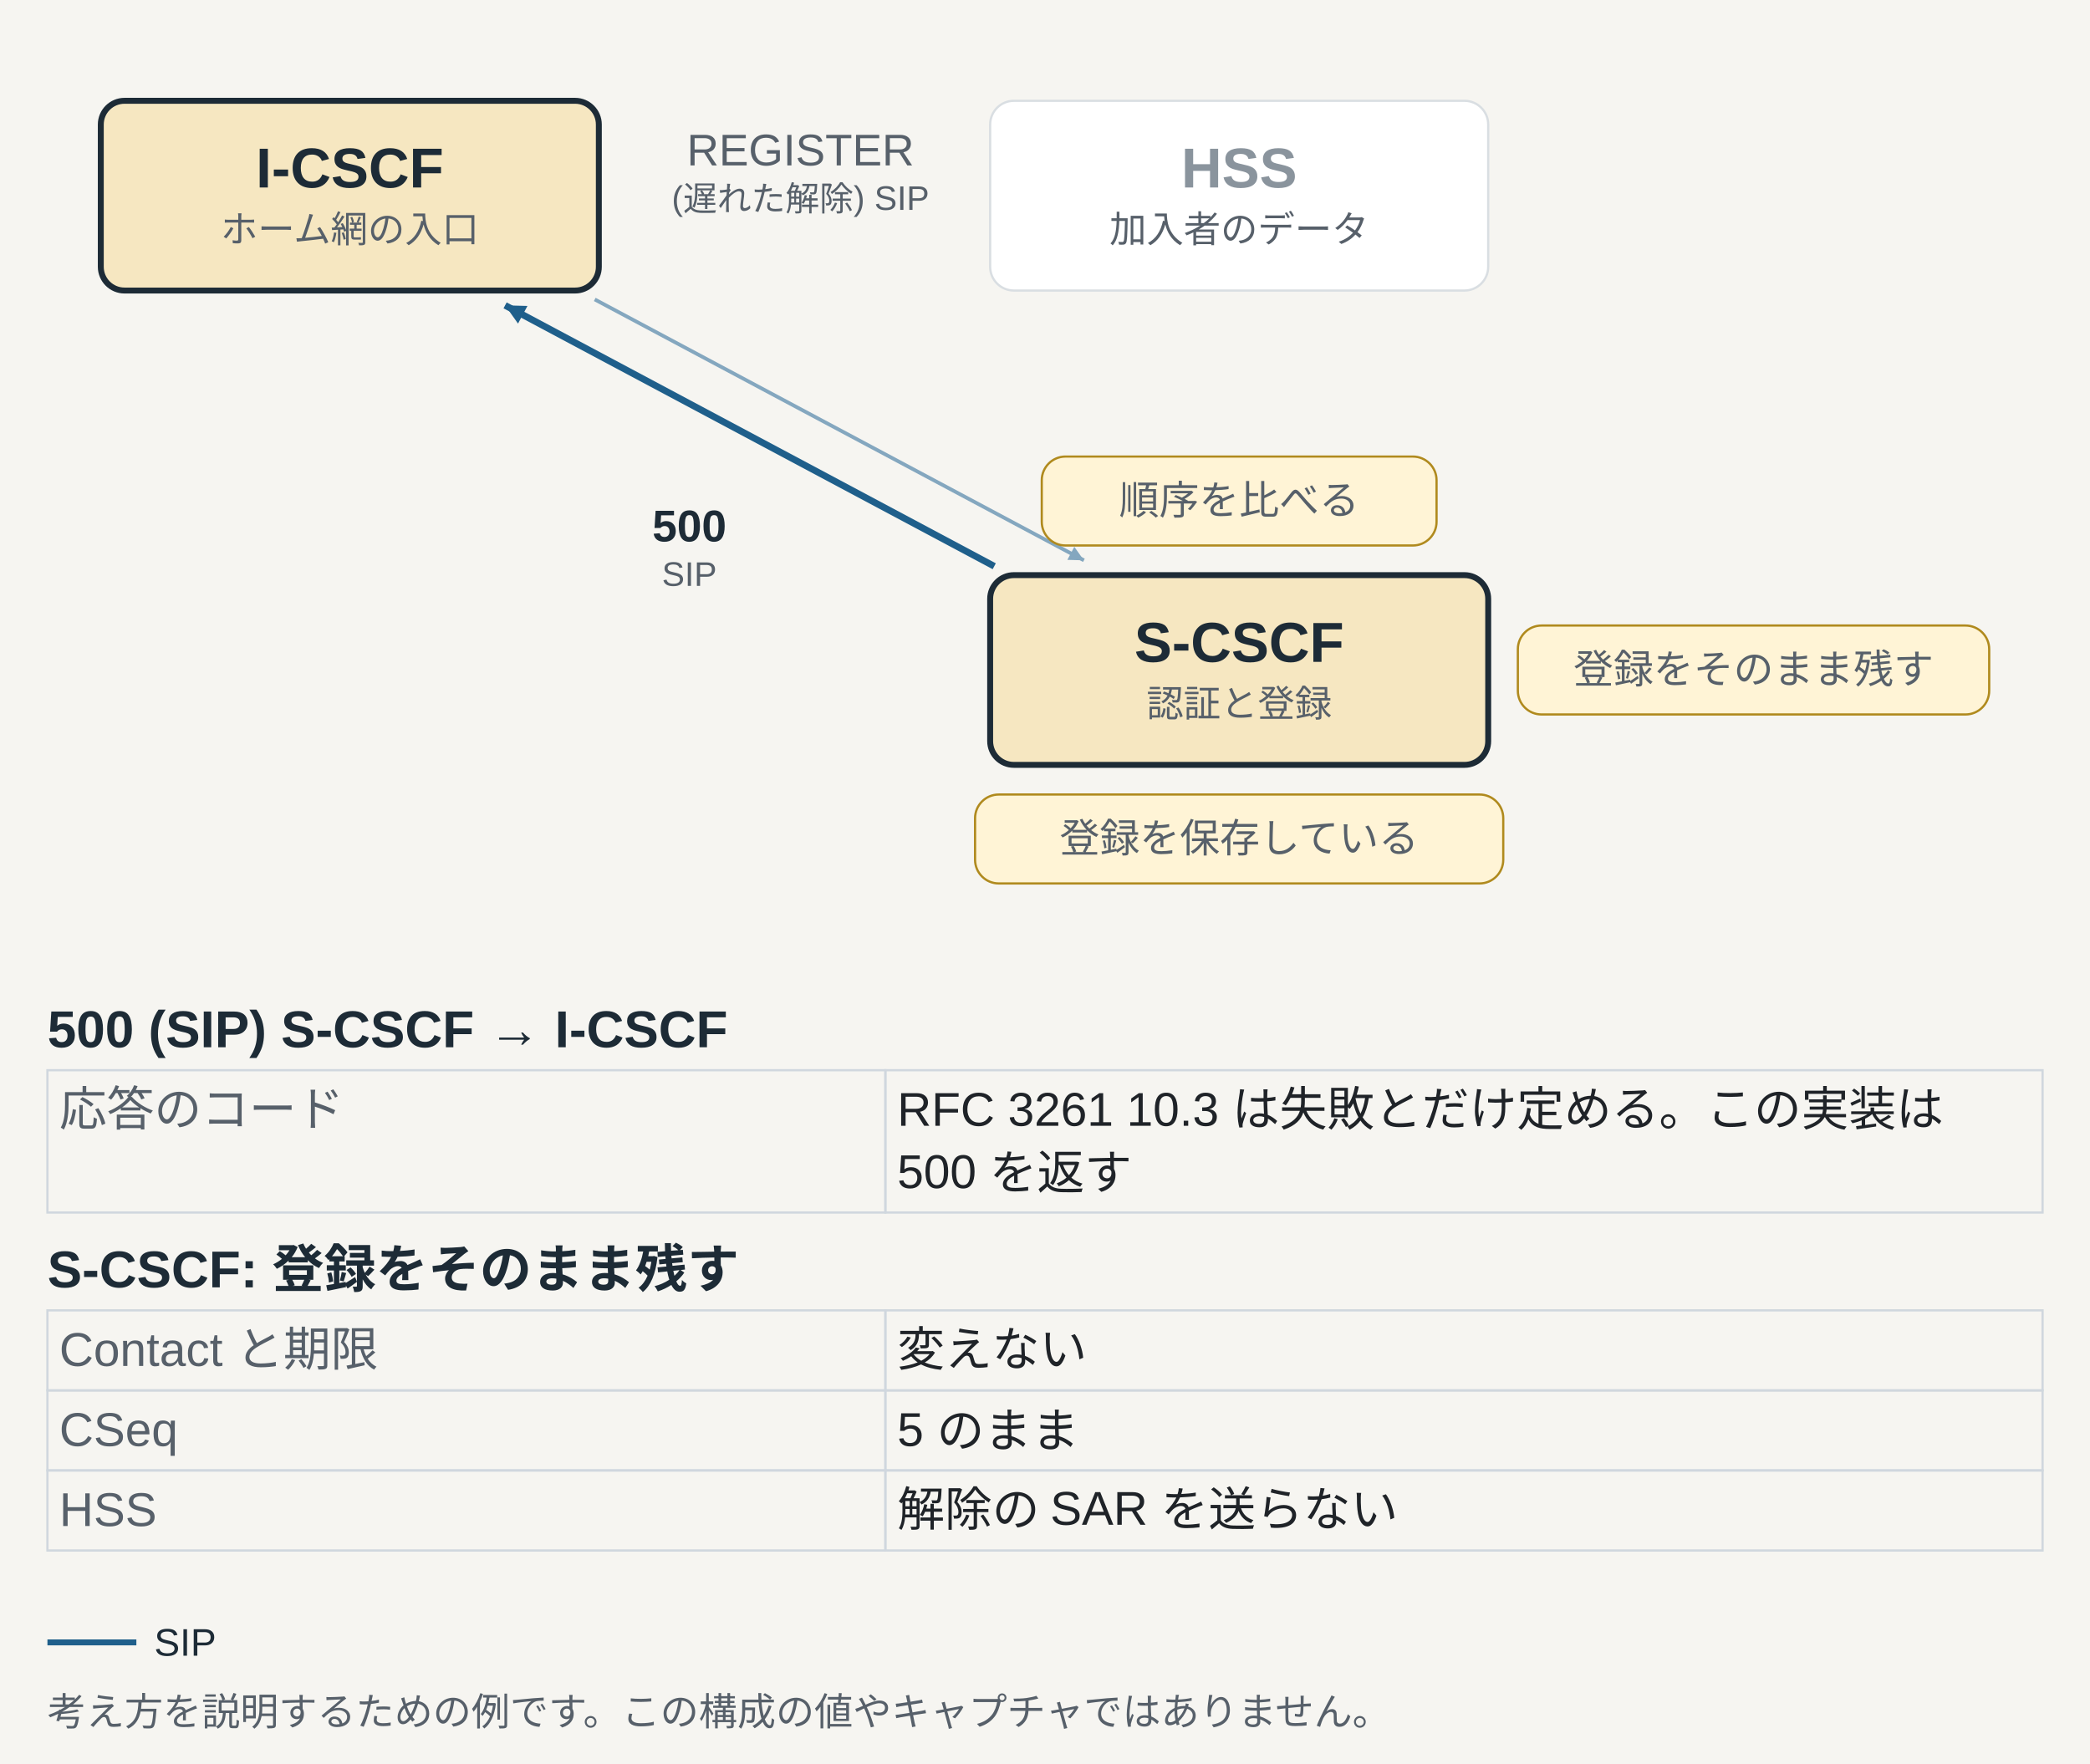
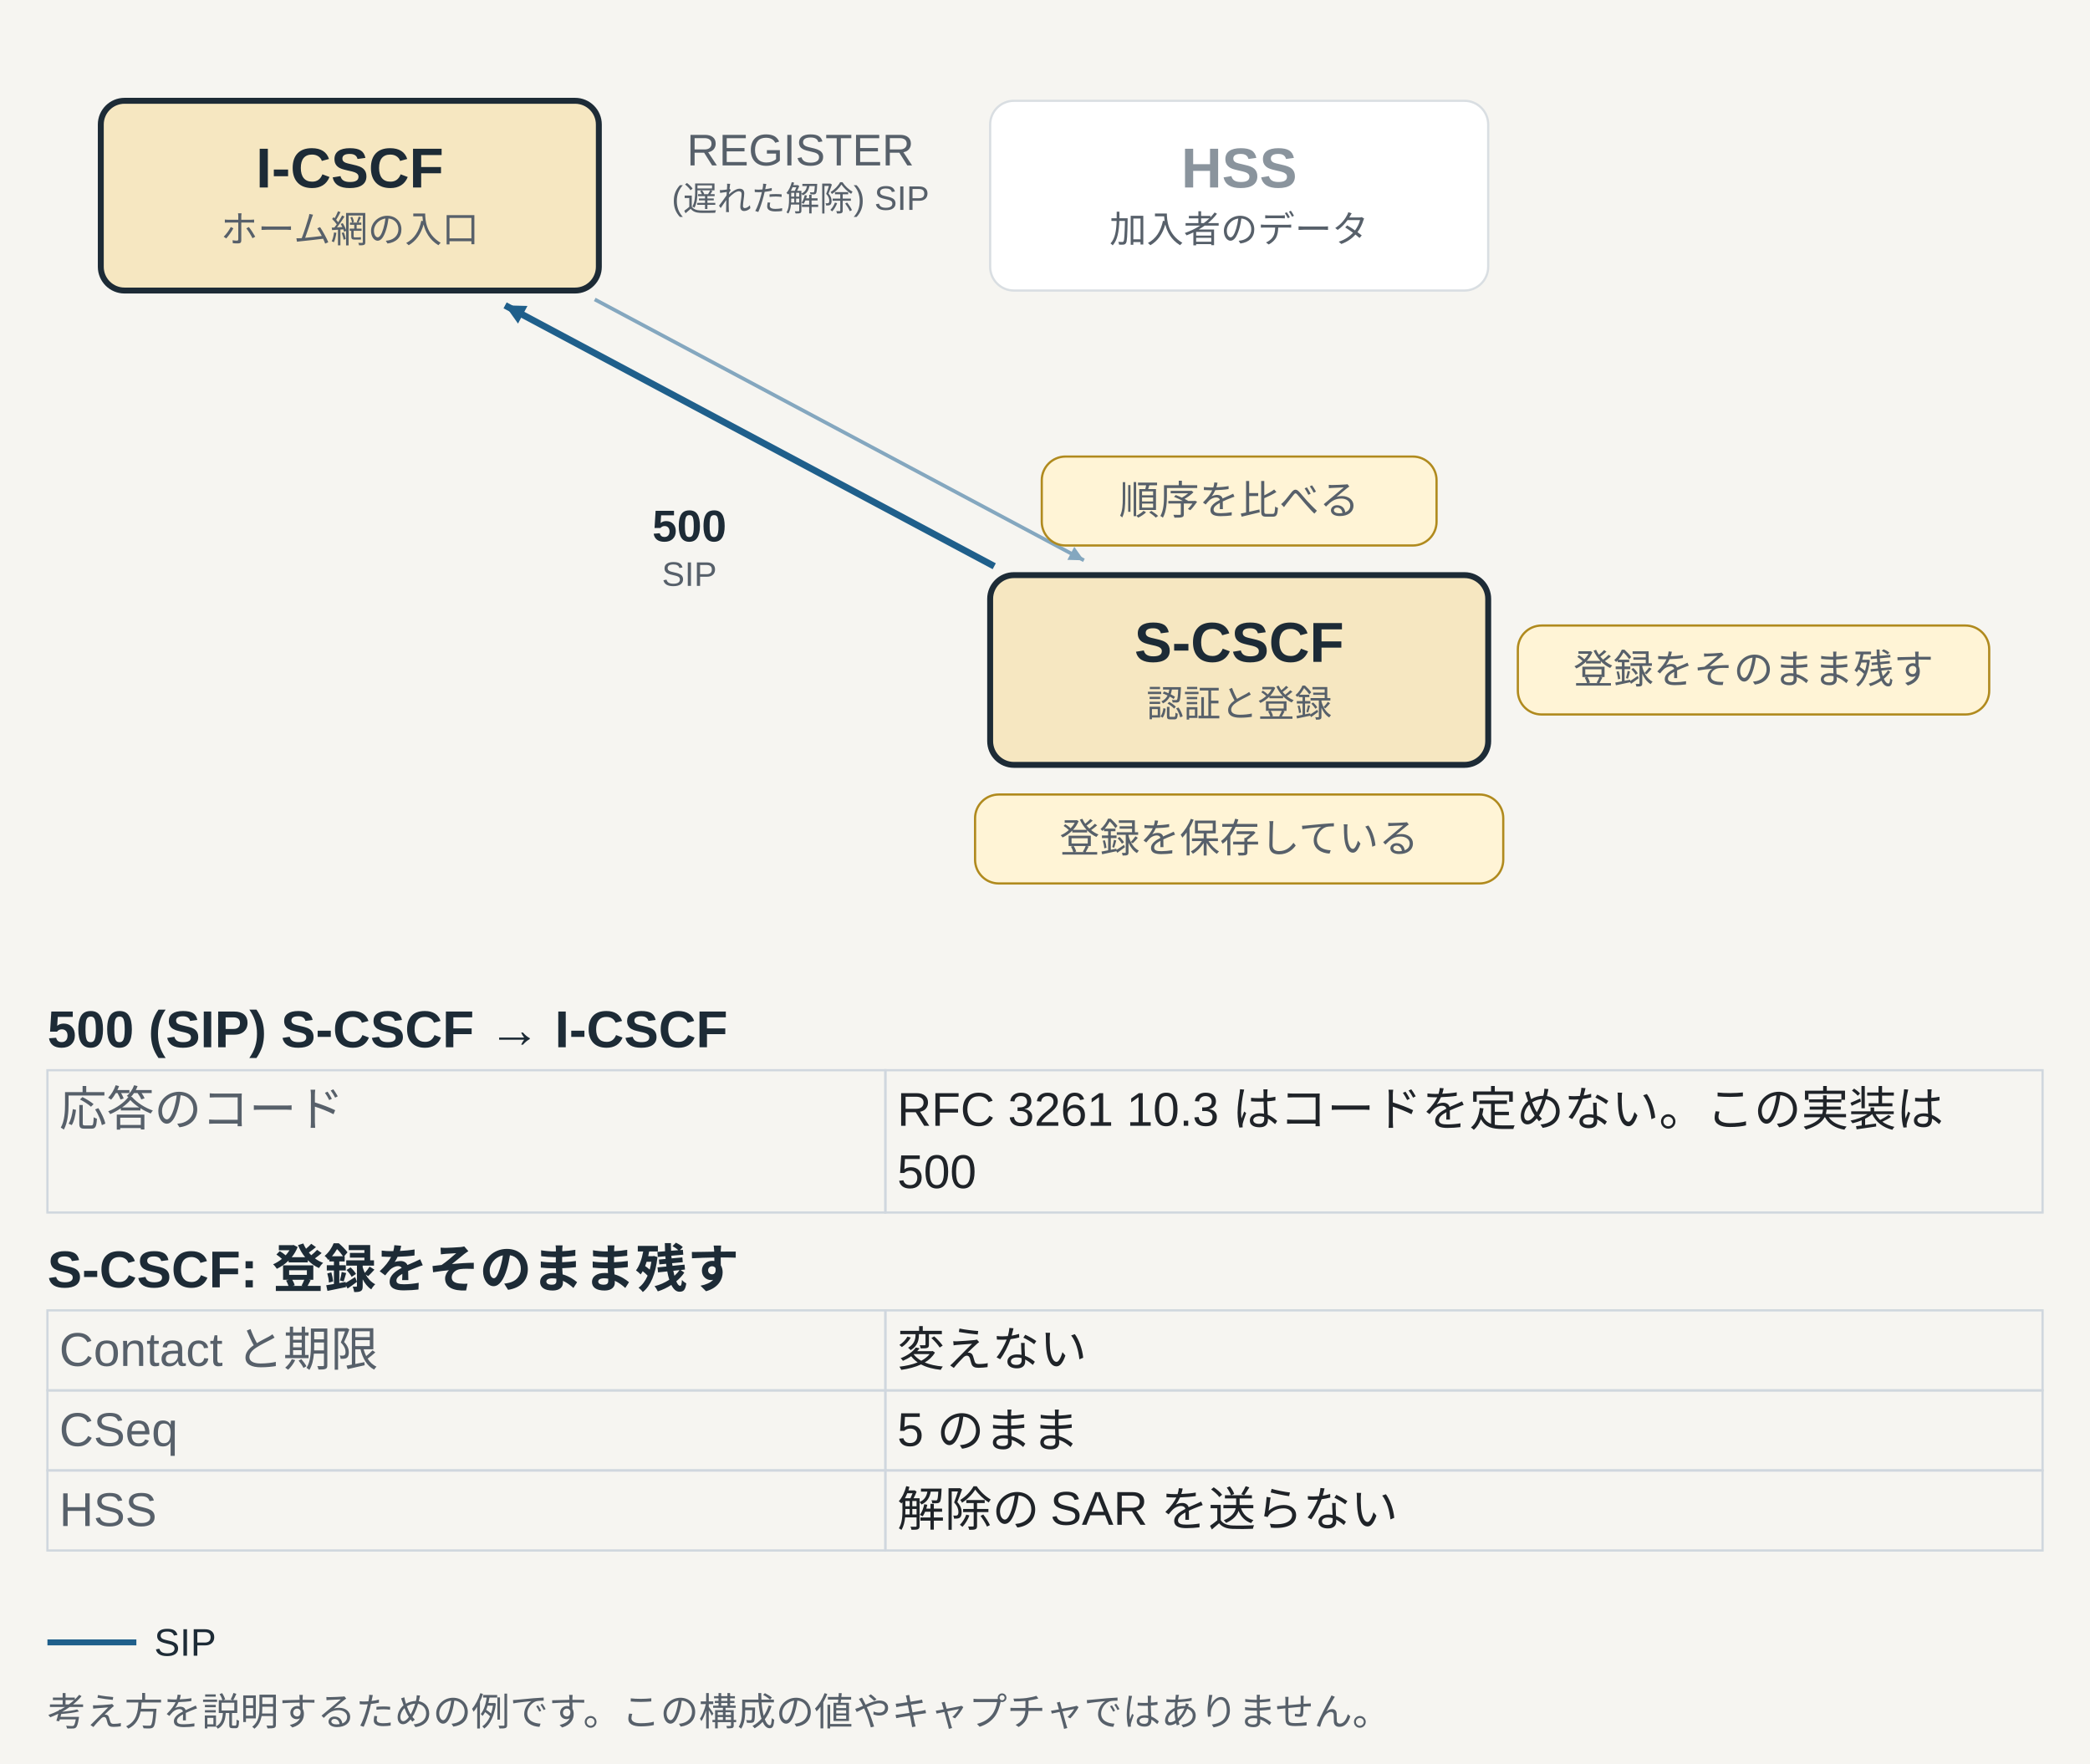
<svg xmlns="http://www.w3.org/2000/svg" viewBox="0 0 705 595" width="705" height="595" font-family="Calibri, Carlito, &quot;Segoe UI&quot;, Arial, &quot;Noto Sans CJK JP&quot;, &quot;Noto Sans JP&quot;, &quot;Yu Gothic UI&quot;, &quot;Yu Gothic&quot;, YuGothic, &quot;Hiragino Sans&quot;, Meiryo, sans-serif" role="img">
  <rect width="705" height="595" fill="#F6F5F1" />
  <g transform="translate(16 16)">
    <rect x="18" y="18" width="168" height="64" fill="#F6E7C1" rx="8" stroke="#1D2B36" stroke-width="2" />
    <text x="102" y="47.25" font-size="19" fill="#1D2B36" text-anchor="middle" font-weight="bold">I-CSCF</text>
    <text x="102" y="65.75" font-size="12.5" fill="#57606A" text-anchor="middle">ホーム網の入口</text>
    <rect x="318" y="178" width="168" height="64" fill="#F6E7C1" rx="8" stroke="#1D2B36" stroke-width="2" />
    <text x="402" y="207.25" font-size="19" fill="#1D2B36" text-anchor="middle" font-weight="bold">S-CSCF</text>
    <text x="402" y="225.75" font-size="12.5" fill="#57606A" text-anchor="middle">認証と登録</text>
    <rect x="318" y="18" width="168" height="64" fill="#FFFFFF" rx="8" stroke="#D9DEE2" stroke-width="0.75" />
    <text x="402" y="47.25" font-size="19" fill="#8A949D" text-anchor="middle" font-weight="bold">HSS</text>
    <text x="402" y="65.75" font-size="12.5" fill="#57606A" text-anchor="middle">加入者のデータ</text>
    <rect x="312.91" y="252" width="178.17" height="30" fill="#FFF4D6" rx="8" stroke="#B08A1E" stroke-width="0.75" />
    <text x="402" y="271.5" font-size="13.5" fill="#57606A" text-anchor="middle">登録を保存している</text>
    <line x1="184.62" y1="85" x2="349.62" y2="173" stroke="#84A7BF" stroke-width="1.25" />
    <polygon points="349.62,173 344.04,172.85 346.39,168.44" fill="#84A7BF" />
    <text x="254.02" y="39.8" font-size="15" fill="#57606A" text-anchor="middle">REGISTER</text>
    <text x="254.02" y="54.8" font-size="11.5" fill="#57606A" text-anchor="middle">(遅れた解除) SIP</text>
    <rect x="335.41" y="138" width="133.17" height="30" fill="#FFF4D6" rx="8" stroke="#B08A1E" stroke-width="0.75" />
    <text x="402" y="157.5" font-size="13.5" fill="#57606A" text-anchor="middle">順序を比べる</text>
    <line x1="319.38" y1="175" x2="154.38" y2="87" stroke="#1F5F8B" stroke-width="2.25" />
    <polygon points="154.38,87 161.92,87.2 158.74,93.15" fill="#1F5F8B" />
    <text x="216.54" y="166.62" font-size="15" fill="#1D2B36" text-anchor="middle" font-weight="bold">500</text>
    <text x="216.54" y="181.62" font-size="11.5" fill="#57606A" text-anchor="middle">SIP</text>
    <rect x="496" y="195" width="159" height="30" fill="#FFF4D6" rx="8" stroke="#B08A1E" stroke-width="0.75" />
    <text x="575.5" y="214.5" font-size="13.5" fill="#57606A" text-anchor="middle">登録をそのまま残す</text>
    <text x="0" y="337.25" font-size="17.5" fill="#1D2B36" text-anchor="start" font-weight="bold">500 (SIP)  S-CSCF → I-CSCF</text>
    <rect x="0" y="345" width="282.66" height="48" fill="none" stroke="#D0D7DE" stroke-width="0.75" />
    <text x="4" y="363.75" font-size="16" fill="#57606A" text-anchor="start">応答のコード</text>
    <rect x="282.66" y="345" width="390.34" height="48" fill="none" stroke="#D0D7DE" stroke-width="0.75" />
-     <text x="286.66" y="363.75" font-size="16" fill="#1F2328" text-anchor="start">RFC 3261 10.3 は失敗とだけ定める。この実装は</text>
-     <text x="286.66" y="384.75" font-size="16" fill="#1F2328" text-anchor="start">500 を返す</text>
+     <text x="286.66" y="363.75" font-size="16" fill="#1F2328" text-anchor="start">RFC 3261 10.3 はコードを定めない。この実装は</text>
+     <text x="286.66" y="384.75" font-size="16" fill="#1F2328" text-anchor="start">500</text>
    <text x="0" y="418.25" font-size="17.5" fill="#1D2B36" text-anchor="start" font-weight="bold">S-CSCF: 登録をそのまま残す</text>
    <rect x="0" y="426" width="282.66" height="27" fill="none" stroke="#D0D7DE" stroke-width="0.75" />
    <text x="4" y="444.75" font-size="16" fill="#57606A" text-anchor="start">Contact と期限</text>
    <rect x="282.66" y="426" width="390.34" height="27" fill="none" stroke="#D0D7DE" stroke-width="0.75" />
    <text x="286.66" y="444.75" font-size="16" fill="#1F2328" text-anchor="start">変えない</text>
    <rect x="0" y="453" width="282.66" height="27" fill="none" stroke="#D0D7DE" stroke-width="0.75" />
    <text x="4" y="471.75" font-size="16" fill="#57606A" text-anchor="start">CSeq</text>
    <rect x="282.66" y="453" width="390.34" height="27" fill="none" stroke="#D0D7DE" stroke-width="0.75" />
    <text x="286.66" y="471.75" font-size="16" fill="#1F2328" text-anchor="start">5 のまま</text>
    <rect x="0" y="480" width="282.66" height="27" fill="none" stroke="#D0D7DE" stroke-width="0.75" />
    <text x="4" y="498.75" font-size="16" fill="#57606A" text-anchor="start">HSS</text>
    <rect x="282.66" y="480" width="390.34" height="27" fill="none" stroke="#D0D7DE" stroke-width="0.75" />
    <text x="286.66" y="498.75" font-size="16" fill="#1F2328" text-anchor="start">解除の SAR を送らない</text>
  </g>
  <line x1="16" y1="554" x2="46" y2="554" stroke="#1F5F8B" stroke-width="2" />
  <text x="52" y="558.5" font-size="13" fill="#1D2B36">SIP</text>
  <text x="16" y="582" font-size="13" fill="#57606A">考え方を説明するための例です。この構成の値やキャプチャではありません。</text>
</svg>
